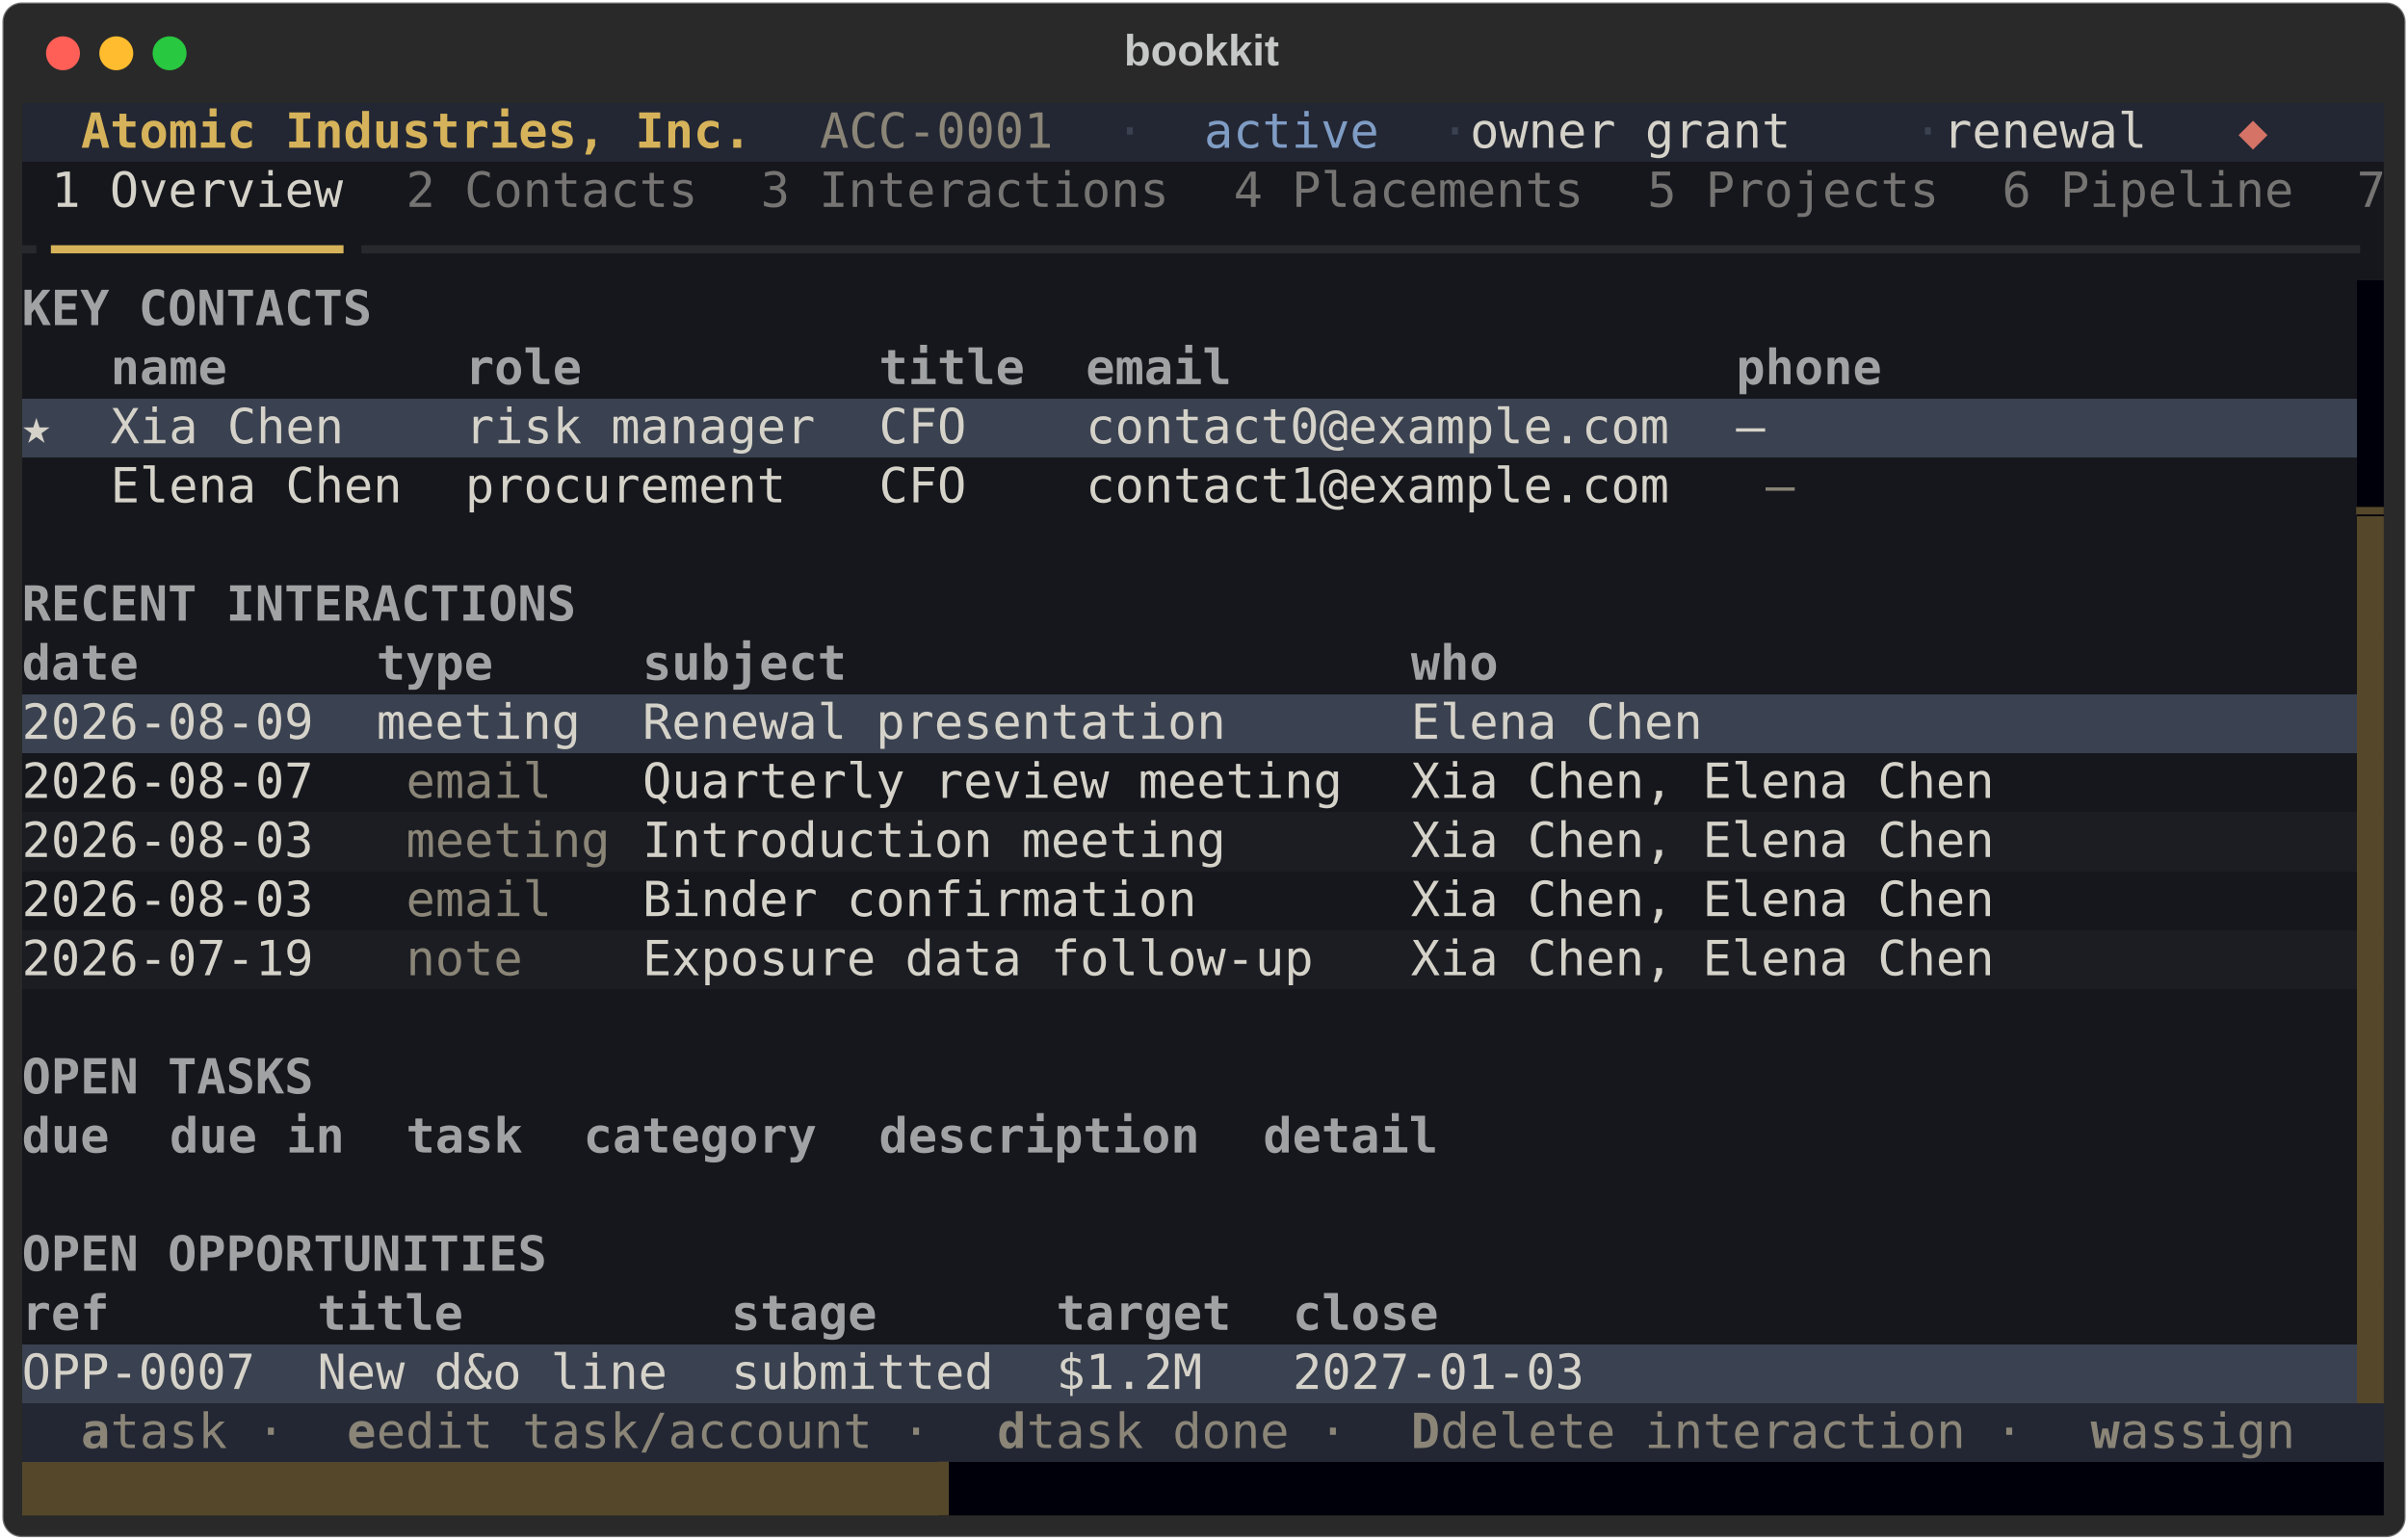
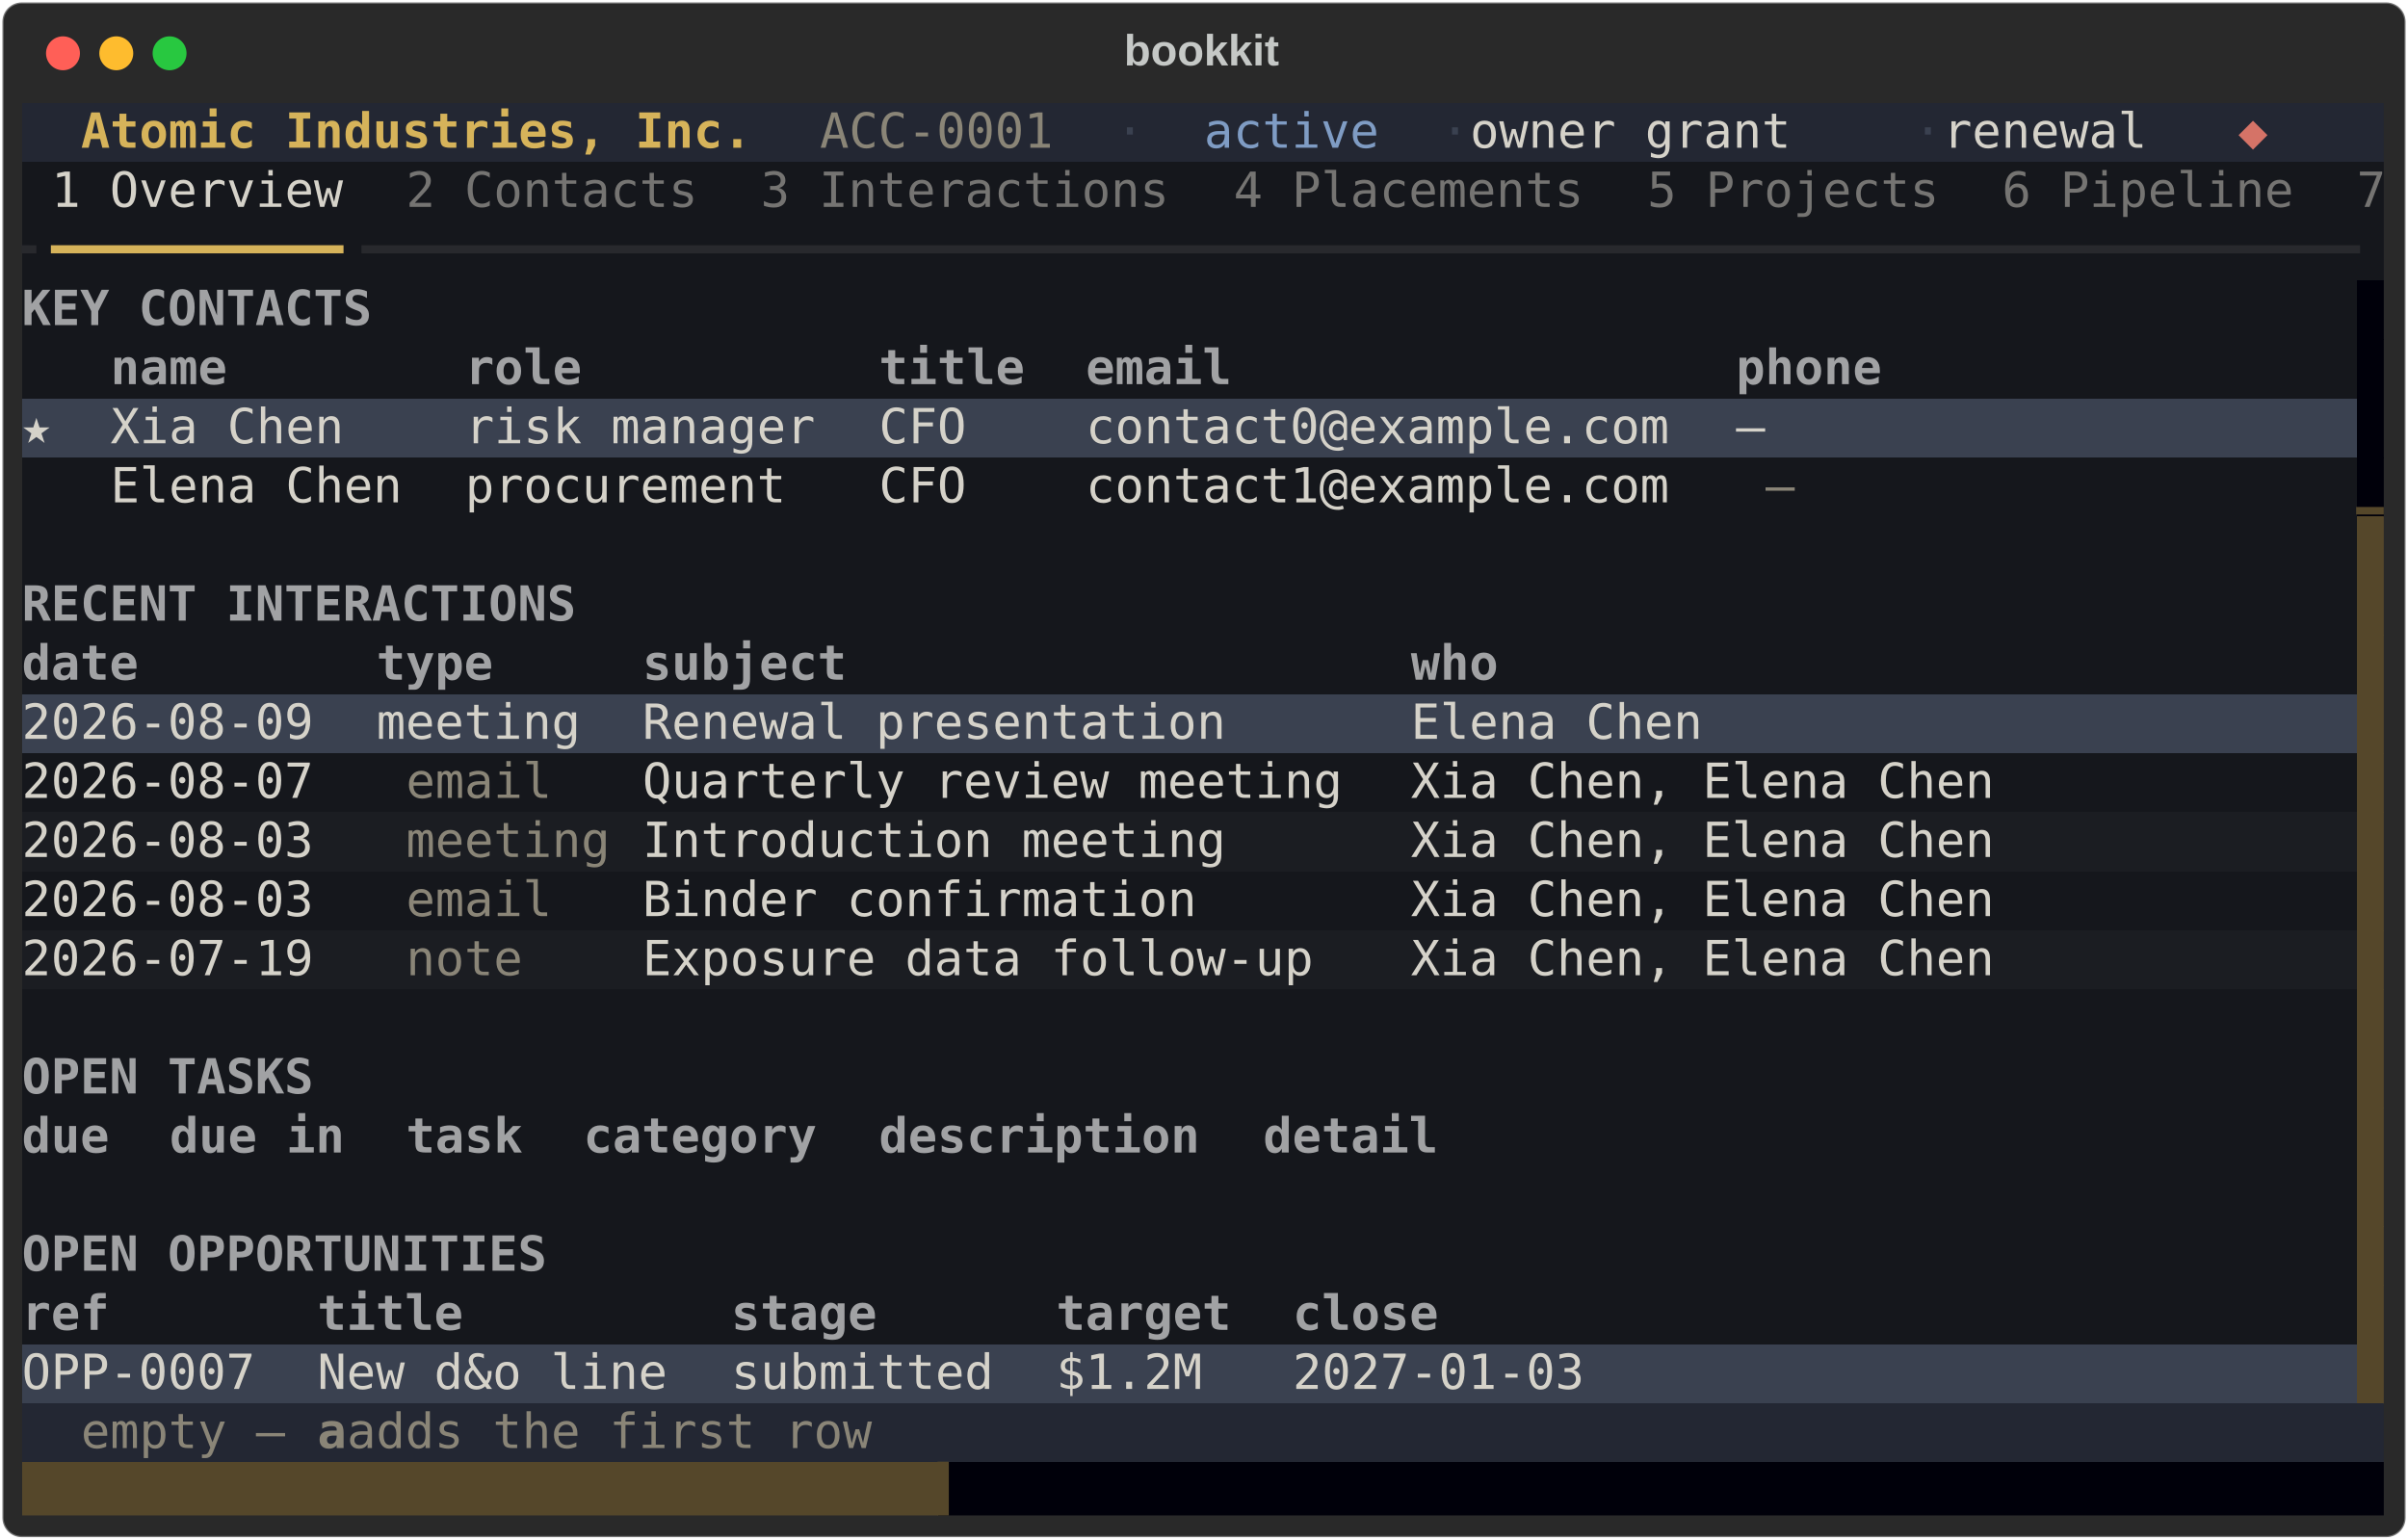
<svg xmlns="http://www.w3.org/2000/svg" class="rich-terminal" viewBox="0 0 994 635.6">
  <style>

    @font-face {
        font-family: "Fira Code";
        src: local("FiraCode-Regular"),
                url("https://cdnjs.cloudflare.com/ajax/libs/firacode/6.2.0/woff2/FiraCode-Regular.woff2") format("woff2"),
                url("https://cdnjs.cloudflare.com/ajax/libs/firacode/6.2.0/woff/FiraCode-Regular.woff") format("woff");
        font-style: normal;
        font-weight: 400;
    }
    @font-face {
        font-family: "Fira Code";
        src: local("FiraCode-Bold"),
                url("https://cdnjs.cloudflare.com/ajax/libs/firacode/6.2.0/woff2/FiraCode-Bold.woff2") format("woff2"),
                url("https://cdnjs.cloudflare.com/ajax/libs/firacode/6.2.0/woff/FiraCode-Bold.woff") format("woff");
        font-style: bold;
        font-weight: 700;
    }

    .terminal-matrix {
        font-family: Fira Code, monospace;
        font-size: 20px;
        line-height: 24.4px;
        font-variant-east-asian: full-width;
    }

    .terminal-title {
        font-size: 18px;
        font-weight: bold;
        font-family: arial;
    }

    .terminal-r1 { fill: #c5c8c6 }
.terminal-r2 { fill: #d6b35a;font-weight: bold }
.terminal-r3 { fill: #d5d2c9 }
.terminal-r4 { fill: #8a8577 }
.terminal-r5 { fill: #3a4150 }
.terminal-r6 { fill: #7f9cc4 }
.terminal-r7 { fill: #d57367;font-weight: bold }
.terminal-r8 { fill: #757472 }
.terminal-r9 { fill: #28292d }
.terminal-r10 { fill: #d6b35a }
.terminal-r11 { fill: #a1a2a4;font-weight: bold }
.terminal-r12 { fill: #55472a }
.terminal-r13 { fill: #15171c }
.terminal-r14 { fill: #8a8577;font-weight: bold }
.terminal-r15 { fill: #232733 }
    </style>
  <defs>
    <clipPath id="terminal-clip-terminal">
      <rect x="0" y="0" width="975.0" height="584.6" />
    </clipPath>
    <clipPath id="terminal-line-0">
      <rect x="0" y="1.5" width="976" height="24.65" />
    </clipPath>
    <clipPath id="terminal-line-1">
      <rect x="0" y="25.9" width="976" height="24.65" />
    </clipPath>
    <clipPath id="terminal-line-2">
      <rect x="0" y="50.3" width="976" height="24.65" />
    </clipPath>
    <clipPath id="terminal-line-3">
      <rect x="0" y="74.7" width="976" height="24.65" />
    </clipPath>
    <clipPath id="terminal-line-4">
      <rect x="0" y="99.1" width="976" height="24.65" />
    </clipPath>
    <clipPath id="terminal-line-5">
      <rect x="0" y="123.5" width="976" height="24.65" />
    </clipPath>
    <clipPath id="terminal-line-6">
      <rect x="0" y="147.9" width="976" height="24.65" />
    </clipPath>
    <clipPath id="terminal-line-7">
      <rect x="0" y="172.3" width="976" height="24.65" />
    </clipPath>
    <clipPath id="terminal-line-8">
      <rect x="0" y="196.7" width="976" height="24.65" />
    </clipPath>
    <clipPath id="terminal-line-9">
      <rect x="0" y="221.1" width="976" height="24.65" />
    </clipPath>
    <clipPath id="terminal-line-10">
      <rect x="0" y="245.5" width="976" height="24.65" />
    </clipPath>
    <clipPath id="terminal-line-11">
      <rect x="0" y="269.9" width="976" height="24.65" />
    </clipPath>
    <clipPath id="terminal-line-12">
      <rect x="0" y="294.3" width="976" height="24.65" />
    </clipPath>
    <clipPath id="terminal-line-13">
      <rect x="0" y="318.7" width="976" height="24.65" />
    </clipPath>
    <clipPath id="terminal-line-14">
      <rect x="0" y="343.1" width="976" height="24.65" />
    </clipPath>
    <clipPath id="terminal-line-15">
      <rect x="0" y="367.5" width="976" height="24.65" />
    </clipPath>
    <clipPath id="terminal-line-16">
      <rect x="0" y="391.9" width="976" height="24.65" />
    </clipPath>
    <clipPath id="terminal-line-17">
      <rect x="0" y="416.3" width="976" height="24.65" />
    </clipPath>
    <clipPath id="terminal-line-18">
      <rect x="0" y="440.7" width="976" height="24.65" />
    </clipPath>
    <clipPath id="terminal-line-19">
      <rect x="0" y="465.1" width="976" height="24.65" />
    </clipPath>
    <clipPath id="terminal-line-20">
      <rect x="0" y="489.5" width="976" height="24.65" />
    </clipPath>
    <clipPath id="terminal-line-21">
      <rect x="0" y="513.9" width="976" height="24.65" />
    </clipPath>
    <clipPath id="terminal-line-22">
      <rect x="0" y="538.3" width="976" height="24.65" />
    </clipPath>
  </defs>
  <rect fill="#292929" stroke="rgba(255,255,255,0.35)" stroke-width="1" x="1" y="1" width="992" height="633.6" rx="8" />
  <text class="terminal-title" fill="#c5c8c6" text-anchor="middle" x="496" y="27">bookkit</text>
  <g transform="translate(26,22)">
    <circle cx="0" cy="0" r="7" fill="#ff5f57" />
    <circle cx="22" cy="0" r="7" fill="#febc2e" />
    <circle cx="44" cy="0" r="7" fill="#28c840" />
  </g>
  <g transform="translate(9, 41)" clip-path="url(#terminal-clip-terminal)">
    <rect fill="#232733" x="0" y="1.5" width="24.4" height="24.65" shape-rendering="crispEdges" />
    <rect fill="#232733" x="24.4" y="1.5" width="280.6" height="24.65" shape-rendering="crispEdges" />
    <rect fill="#232733" x="305" y="1.5" width="24.4" height="24.65" shape-rendering="crispEdges" />
    <rect fill="#232733" x="329.4" y="1.5" width="97.6" height="24.65" shape-rendering="crispEdges" />
    <rect fill="#232733" x="427" y="1.5" width="24.4" height="24.65" shape-rendering="crispEdges" />
    <rect fill="#232733" x="451.4" y="1.5" width="12.2" height="24.65" shape-rendering="crispEdges" />
    <rect fill="#232733" x="463.6" y="1.5" width="24.4" height="24.65" shape-rendering="crispEdges" />
    <rect fill="#232733" x="488" y="1.5" width="73.2" height="24.65" shape-rendering="crispEdges" />
    <rect fill="#232733" x="561.2" y="1.5" width="24.4" height="24.65" shape-rendering="crispEdges" />
    <rect fill="#232733" x="585.6" y="1.5" width="12.2" height="24.65" shape-rendering="crispEdges" />
    <rect fill="#232733" x="597.8" y="1.5" width="183" height="24.65" shape-rendering="crispEdges" />
    <rect fill="#232733" x="780.8" y="1.5" width="12.2" height="24.65" shape-rendering="crispEdges" />
    <rect fill="#232733" x="793" y="1.5" width="122" height="24.65" shape-rendering="crispEdges" />
    <rect fill="#232733" x="915" y="1.5" width="12.2" height="24.65" shape-rendering="crispEdges" />
    <rect fill="#232733" x="927.2" y="1.5" width="48.8" height="24.65" shape-rendering="crispEdges" />
    <rect fill="#15171c" x="0" y="25.9" width="12.2" height="24.65" shape-rendering="crispEdges" />
    <rect fill="#15171c" x="12.2" y="25.9" width="122" height="24.65" shape-rendering="crispEdges" />
    <rect fill="#15171c" x="134.2" y="25.9" width="24.4" height="24.65" shape-rendering="crispEdges" />
    <rect fill="#15171c" x="158.6" y="25.9" width="122" height="24.65" shape-rendering="crispEdges" />
    <rect fill="#15171c" x="280.6" y="25.9" width="24.4" height="24.65" shape-rendering="crispEdges" />
    <rect fill="#15171c" x="305" y="25.9" width="170.8" height="24.65" shape-rendering="crispEdges" />
    <rect fill="#15171c" x="475.8" y="25.9" width="24.4" height="24.65" shape-rendering="crispEdges" />
    <rect fill="#15171c" x="500.2" y="25.9" width="146.4" height="24.65" shape-rendering="crispEdges" />
    <rect fill="#15171c" x="646.6" y="25.9" width="24.4" height="24.65" shape-rendering="crispEdges" />
    <rect fill="#15171c" x="671" y="25.9" width="122" height="24.65" shape-rendering="crispEdges" />
    <rect fill="#15171c" x="793" y="25.9" width="24.4" height="24.65" shape-rendering="crispEdges" />
    <rect fill="#15171c" x="817.4" y="25.9" width="122" height="24.65" shape-rendering="crispEdges" />
    <rect fill="#15171c" x="939.4" y="25.9" width="24.4" height="24.65" shape-rendering="crispEdges" />
    <rect fill="#15171c" x="963.8" y="25.9" width="12.2" height="24.65" shape-rendering="crispEdges" />
    <rect fill="#15171c" x="0" y="50.3" width="12.2" height="24.65" shape-rendering="crispEdges" />
    <rect fill="#15171c" x="12.2" y="50.3" width="122" height="24.65" shape-rendering="crispEdges" />
    <rect fill="#15171c" x="134.2" y="50.3" width="841.8" height="24.65" shape-rendering="crispEdges" />
    <rect fill="#15171c" x="0" y="74.7" width="146.4" height="24.65" shape-rendering="crispEdges" />
    <rect fill="#15171c" x="146.4" y="74.7" width="817.4" height="24.65" shape-rendering="crispEdges" />
    <rect fill="#00000a" x="963.8" y="74.7" width="12.2" height="24.65" shape-rendering="crispEdges" />
    <rect fill="#15171c" x="0" y="99.1" width="36.6" height="24.65" shape-rendering="crispEdges" />
    <rect fill="#15171c" x="36.6" y="99.1" width="146.4" height="24.65" shape-rendering="crispEdges" />
    <rect fill="#15171c" x="183" y="99.1" width="170.8" height="24.65" shape-rendering="crispEdges" />
    <rect fill="#15171c" x="353.8" y="99.1" width="85.4" height="24.65" shape-rendering="crispEdges" />
    <rect fill="#15171c" x="439.2" y="99.1" width="268.4" height="24.65" shape-rendering="crispEdges" />
    <rect fill="#15171c" x="707.6" y="99.1" width="85.4" height="24.65" shape-rendering="crispEdges" />
    <rect fill="#15171c" x="793" y="99.1" width="170.8" height="24.65" shape-rendering="crispEdges" />
    <rect fill="#00000a" x="963.8" y="99.1" width="12.2" height="24.65" shape-rendering="crispEdges" />
    <rect fill="#3a4150" x="0" y="123.5" width="36.6" height="24.65" shape-rendering="crispEdges" />
    <rect fill="#3a4150" x="36.6" y="123.5" width="146.4" height="24.65" shape-rendering="crispEdges" />
    <rect fill="#3a4150" x="183" y="123.5" width="170.8" height="24.65" shape-rendering="crispEdges" />
    <rect fill="#3a4150" x="353.8" y="123.5" width="85.4" height="24.65" shape-rendering="crispEdges" />
    <rect fill="#3a4150" x="439.2" y="123.5" width="268.4" height="24.65" shape-rendering="crispEdges" />
    <rect fill="#3a4150" x="707.6" y="123.5" width="85.4" height="24.65" shape-rendering="crispEdges" />
    <rect fill="#3a4150" x="793" y="123.5" width="170.8" height="24.65" shape-rendering="crispEdges" />
    <rect fill="#00000a" x="963.8" y="123.5" width="12.2" height="24.65" shape-rendering="crispEdges" />
    <rect fill="#15171c" x="0" y="147.9" width="36.6" height="24.65" shape-rendering="crispEdges" />
    <rect fill="#15171c" x="36.6" y="147.9" width="146.4" height="24.65" shape-rendering="crispEdges" />
    <rect fill="#15171c" x="183" y="147.9" width="170.8" height="24.65" shape-rendering="crispEdges" />
    <rect fill="#15171c" x="353.8" y="147.9" width="85.4" height="24.65" shape-rendering="crispEdges" />
    <rect fill="#15171c" x="439.2" y="147.9" width="268.4" height="24.65" shape-rendering="crispEdges" />
    <rect fill="#15171c" x="707.6" y="147.9" width="12.2" height="24.65" shape-rendering="crispEdges" />
    <rect fill="#15171c" x="719.8" y="147.9" width="12.2" height="24.65" shape-rendering="crispEdges" />
    <rect fill="#15171c" x="732" y="147.9" width="61" height="24.65" shape-rendering="crispEdges" />
    <rect fill="#15171c" x="793" y="147.9" width="170.8" height="24.65" shape-rendering="crispEdges" />
    <rect fill="#00000a" x="963.8" y="147.9" width="12.2" height="24.65" shape-rendering="crispEdges" />
    <rect fill="#15171c" x="0" y="172.3" width="963.8" height="24.65" shape-rendering="crispEdges" />
    <rect fill="#55472a" x="963.8" y="172.3" width="12.2" height="24.65" shape-rendering="crispEdges" />
    <rect fill="#15171c" x="0" y="196.7" width="231.8" height="24.65" shape-rendering="crispEdges" />
    <rect fill="#15171c" x="231.8" y="196.7" width="732" height="24.65" shape-rendering="crispEdges" />
    <rect fill="#55472a" x="963.8" y="196.7" width="12.2" height="24.65" shape-rendering="crispEdges" />
    <rect fill="#15171c" x="0" y="221.1" width="146.4" height="24.65" shape-rendering="crispEdges" />
    <rect fill="#15171c" x="146.4" y="221.1" width="109.8" height="24.65" shape-rendering="crispEdges" />
    <rect fill="#15171c" x="256.2" y="221.1" width="317.2" height="24.65" shape-rendering="crispEdges" />
    <rect fill="#15171c" x="573.4" y="221.1" width="268.4" height="24.65" shape-rendering="crispEdges" />
    <rect fill="#15171c" x="841.8" y="221.1" width="122" height="24.65" shape-rendering="crispEdges" />
    <rect fill="#55472a" x="963.8" y="221.1" width="12.2" height="24.65" shape-rendering="crispEdges" />
    <rect fill="#3a4150" x="0" y="245.5" width="146.4" height="24.65" shape-rendering="crispEdges" />
    <rect fill="#3a4150" x="146.4" y="245.5" width="109.8" height="24.65" shape-rendering="crispEdges" />
    <rect fill="#3a4150" x="256.2" y="245.5" width="317.2" height="24.65" shape-rendering="crispEdges" />
    <rect fill="#3a4150" x="573.4" y="245.5" width="268.4" height="24.65" shape-rendering="crispEdges" />
    <rect fill="#3a4150" x="841.8" y="245.5" width="122" height="24.65" shape-rendering="crispEdges" />
    <rect fill="#55472a" x="963.8" y="245.5" width="12.2" height="24.65" shape-rendering="crispEdges" />
    <rect fill="#15171c" x="0" y="269.9" width="146.4" height="24.65" shape-rendering="crispEdges" />
    <rect fill="#15171c" x="146.4" y="269.9" width="12.2" height="24.65" shape-rendering="crispEdges" />
    <rect fill="#15171c" x="158.6" y="269.9" width="61" height="24.65" shape-rendering="crispEdges" />
    <rect fill="#15171c" x="219.6" y="269.9" width="36.6" height="24.65" shape-rendering="crispEdges" />
    <rect fill="#15171c" x="256.2" y="269.9" width="317.2" height="24.65" shape-rendering="crispEdges" />
    <rect fill="#15171c" x="573.4" y="269.9" width="268.4" height="24.65" shape-rendering="crispEdges" />
    <rect fill="#15171c" x="841.8" y="269.9" width="122" height="24.65" shape-rendering="crispEdges" />
    <rect fill="#55472a" x="963.8" y="269.9" width="12.2" height="24.65" shape-rendering="crispEdges" />
    <rect fill="#1b1d22" x="0" y="294.3" width="146.4" height="24.65" shape-rendering="crispEdges" />
    <rect fill="#1b1d22" x="146.4" y="294.3" width="12.2" height="24.65" shape-rendering="crispEdges" />
    <rect fill="#1b1d22" x="158.6" y="294.3" width="85.4" height="24.65" shape-rendering="crispEdges" />
    <rect fill="#1b1d22" x="244" y="294.3" width="12.2" height="24.65" shape-rendering="crispEdges" />
    <rect fill="#1b1d22" x="256.2" y="294.3" width="317.2" height="24.65" shape-rendering="crispEdges" />
    <rect fill="#1b1d22" x="573.4" y="294.3" width="268.4" height="24.65" shape-rendering="crispEdges" />
    <rect fill="#1b1d22" x="841.8" y="294.3" width="122" height="24.65" shape-rendering="crispEdges" />
    <rect fill="#55472a" x="963.8" y="294.3" width="12.2" height="24.65" shape-rendering="crispEdges" />
    <rect fill="#15171c" x="0" y="318.7" width="146.4" height="24.65" shape-rendering="crispEdges" />
    <rect fill="#15171c" x="146.4" y="318.7" width="12.2" height="24.65" shape-rendering="crispEdges" />
    <rect fill="#15171c" x="158.6" y="318.7" width="61" height="24.65" shape-rendering="crispEdges" />
    <rect fill="#15171c" x="219.6" y="318.7" width="36.6" height="24.65" shape-rendering="crispEdges" />
    <rect fill="#15171c" x="256.2" y="318.7" width="317.2" height="24.65" shape-rendering="crispEdges" />
    <rect fill="#15171c" x="573.4" y="318.7" width="268.4" height="24.65" shape-rendering="crispEdges" />
    <rect fill="#15171c" x="841.8" y="318.7" width="122" height="24.65" shape-rendering="crispEdges" />
    <rect fill="#55472a" x="963.8" y="318.7" width="12.2" height="24.65" shape-rendering="crispEdges" />
    <rect fill="#1b1d22" x="0" y="343.1" width="146.4" height="24.65" shape-rendering="crispEdges" />
    <rect fill="#1b1d22" x="146.4" y="343.1" width="12.2" height="24.65" shape-rendering="crispEdges" />
    <rect fill="#1b1d22" x="158.6" y="343.1" width="48.8" height="24.65" shape-rendering="crispEdges" />
    <rect fill="#1b1d22" x="207.4" y="343.1" width="48.8" height="24.65" shape-rendering="crispEdges" />
    <rect fill="#1b1d22" x="256.2" y="343.1" width="317.2" height="24.65" shape-rendering="crispEdges" />
    <rect fill="#1b1d22" x="573.4" y="343.1" width="268.4" height="24.65" shape-rendering="crispEdges" />
    <rect fill="#1b1d22" x="841.8" y="343.1" width="122" height="24.65" shape-rendering="crispEdges" />
    <rect fill="#55472a" x="963.8" y="343.1" width="12.2" height="24.65" shape-rendering="crispEdges" />
    <rect fill="#15171c" x="0" y="367.5" width="963.8" height="24.65" shape-rendering="crispEdges" />
    <rect fill="#55472a" x="963.8" y="367.5" width="12.2" height="24.65" shape-rendering="crispEdges" />
    <rect fill="#15171c" x="0" y="391.9" width="122" height="24.65" shape-rendering="crispEdges" />
    <rect fill="#15171c" x="122" y="391.9" width="841.8" height="24.65" shape-rendering="crispEdges" />
    <rect fill="#55472a" x="963.8" y="391.9" width="12.2" height="24.65" shape-rendering="crispEdges" />
    <rect fill="#15171c" x="0" y="416.3" width="61" height="24.65" shape-rendering="crispEdges" />
    <rect fill="#15171c" x="61" y="416.3" width="97.6" height="24.65" shape-rendering="crispEdges" />
    <rect fill="#15171c" x="158.6" y="416.3" width="73.2" height="24.65" shape-rendering="crispEdges" />
    <rect fill="#15171c" x="231.8" y="416.3" width="122" height="24.65" shape-rendering="crispEdges" />
    <rect fill="#15171c" x="353.8" y="416.3" width="158.6" height="24.65" shape-rendering="crispEdges" />
    <rect fill="#15171c" x="512.4" y="416.3" width="97.6" height="24.65" shape-rendering="crispEdges" />
    <rect fill="#15171c" x="610" y="416.3" width="353.8" height="24.65" shape-rendering="crispEdges" />
    <rect fill="#55472a" x="963.8" y="416.3" width="12.2" height="24.65" shape-rendering="crispEdges" />
    <rect fill="#15171c" x="0" y="440.7" width="963.8" height="24.65" shape-rendering="crispEdges" />
    <rect fill="#55472a" x="963.8" y="440.7" width="12.2" height="24.65" shape-rendering="crispEdges" />
    <rect fill="#15171c" x="0" y="465.1" width="219.6" height="24.65" shape-rendering="crispEdges" />
    <rect fill="#15171c" x="219.6" y="465.1" width="744.2" height="24.65" shape-rendering="crispEdges" />
    <rect fill="#55472a" x="963.8" y="465.1" width="12.2" height="24.65" shape-rendering="crispEdges" />
    <rect fill="#15171c" x="0" y="489.5" width="122" height="24.65" shape-rendering="crispEdges" />
    <rect fill="#15171c" x="122" y="489.5" width="170.8" height="24.65" shape-rendering="crispEdges" />
    <rect fill="#15171c" x="292.8" y="489.5" width="134.2" height="24.65" shape-rendering="crispEdges" />
    <rect fill="#15171c" x="427" y="489.5" width="97.6" height="24.65" shape-rendering="crispEdges" />
    <rect fill="#15171c" x="524.6" y="489.5" width="146.4" height="24.65" shape-rendering="crispEdges" />
    <rect fill="#15171c" x="671" y="489.5" width="292.8" height="24.65" shape-rendering="crispEdges" />
    <rect fill="#55472a" x="963.8" y="489.5" width="12.2" height="24.65" shape-rendering="crispEdges" />
    <rect fill="#3a4150" x="0" y="513.9" width="122" height="24.65" shape-rendering="crispEdges" />
    <rect fill="#3a4150" x="122" y="513.9" width="170.8" height="24.65" shape-rendering="crispEdges" />
    <rect fill="#3a4150" x="292.8" y="513.9" width="134.2" height="24.65" shape-rendering="crispEdges" />
    <rect fill="#3a4150" x="427" y="513.9" width="97.6" height="24.65" shape-rendering="crispEdges" />
    <rect fill="#3a4150" x="524.6" y="513.9" width="146.4" height="24.65" shape-rendering="crispEdges" />
    <rect fill="#3a4150" x="671" y="513.9" width="292.8" height="24.65" shape-rendering="crispEdges" />
    <rect fill="#55472a" x="963.8" y="513.9" width="12.2" height="24.65" shape-rendering="crispEdges" />
    <rect fill="#232733" x="0" y="538.3" width="24.4" height="24.65" shape-rendering="crispEdges" />
-     <rect fill="#232733" x="24.4" y="538.3" width="12.2" height="24.65" shape-rendering="crispEdges" />
-     <rect fill="#232733" x="36.6" y="538.3" width="97.6" height="24.65" shape-rendering="crispEdges" />
-     <rect fill="#232733" x="134.2" y="538.3" width="12.2" height="24.65" shape-rendering="crispEdges" />
-     <rect fill="#232733" x="146.4" y="538.3" width="256.2" height="24.65" shape-rendering="crispEdges" />
-     <rect fill="#232733" x="402.6" y="538.3" width="12.2" height="24.65" shape-rendering="crispEdges" />
-     <rect fill="#232733" x="414.8" y="538.3" width="158.6" height="24.65" shape-rendering="crispEdges" />
-     <rect fill="#232733" x="573.4" y="538.3" width="12.2" height="24.65" shape-rendering="crispEdges" />
-     <rect fill="#232733" x="585.6" y="538.3" width="268.4" height="24.65" shape-rendering="crispEdges" />
-     <rect fill="#232733" x="854" y="538.3" width="12.2" height="24.65" shape-rendering="crispEdges" />
-     <rect fill="#232733" x="866.2" y="538.3" width="85.4" height="24.65" shape-rendering="crispEdges" />
-     <rect fill="#232733" x="951.6" y="538.3" width="24.4" height="24.65" shape-rendering="crispEdges" />
+     <rect fill="#232733" x="24.4" y="538.3" width="97.6" height="24.65" shape-rendering="crispEdges" />
+     <rect fill="#232733" x="122" y="538.3" width="12.2" height="24.65" shape-rendering="crispEdges" />
+     <rect fill="#232733" x="134.2" y="538.3" width="231.8" height="24.65" shape-rendering="crispEdges" />
+     <rect fill="#232733" x="366" y="538.3" width="610" height="24.65" shape-rendering="crispEdges" />
    <rect fill="#55472a" x="0" y="562.7" width="378.2" height="24.65" shape-rendering="crispEdges" />
    <rect fill="#00000a" x="378.2" y="562.7" width="12.2" height="24.65" shape-rendering="crispEdges" />
    <rect fill="#00000a" x="390.4" y="562.7" width="573.4" height="24.65" shape-rendering="crispEdges" />
    <rect fill="#00000a" x="963.8" y="562.7" width="12.2" height="24.65" shape-rendering="crispEdges" />
    <g class="terminal-matrix">
      <text class="terminal-r2" x="24.4" y="20" textLength="280.6" clip-path="url(#terminal-line-0)">Atomic Industries, Inc.</text>
      <text class="terminal-r4" x="329.4" y="20" textLength="97.6" clip-path="url(#terminal-line-0)">ACC-0001</text>
      <text class="terminal-r5" x="451.4" y="20" textLength="12.2" clip-path="url(#terminal-line-0)">·</text>
      <text class="terminal-r6" x="488" y="20" textLength="73.2" clip-path="url(#terminal-line-0)">active</text>
      <text class="terminal-r5" x="585.6" y="20" textLength="12.2" clip-path="url(#terminal-line-0)">·</text>
      <text class="terminal-r3" x="597.8" y="20" textLength="183" clip-path="url(#terminal-line-0)">  owner grant  </text>
      <text class="terminal-r5" x="780.8" y="20" textLength="12.2" clip-path="url(#terminal-line-0)">·</text>
      <text class="terminal-r3" x="793" y="20" textLength="122" clip-path="url(#terminal-line-0)">  renewal </text>
      <text class="terminal-r7" x="915" y="20" textLength="12.2" clip-path="url(#terminal-line-0)">◆</text>
      <text class="terminal-r1" x="976" y="20" textLength="12.2" clip-path="url(#terminal-line-0)">
</text>
      <text class="terminal-r3" x="12.2" y="44.4" textLength="122" clip-path="url(#terminal-line-1)">1 Overview</text>
      <text class="terminal-r8" x="158.6" y="44.4" textLength="122" clip-path="url(#terminal-line-1)">2 Contacts</text>
      <text class="terminal-r8" x="305" y="44.4" textLength="170.8" clip-path="url(#terminal-line-1)">3 Interactions</text>
      <text class="terminal-r8" x="500.2" y="44.4" textLength="146.4" clip-path="url(#terminal-line-1)">4 Placements</text>
      <text class="terminal-r8" x="671" y="44.4" textLength="122" clip-path="url(#terminal-line-1)">5 Projects</text>
      <text class="terminal-r8" x="817.4" y="44.4" textLength="122" clip-path="url(#terminal-line-1)">6 Pipeline</text>
      <text class="terminal-r8" x="963.8" y="44.4" textLength="12.2" clip-path="url(#terminal-line-1)">7</text>
      <text class="terminal-r1" x="976" y="44.4" textLength="12.2" clip-path="url(#terminal-line-1)">
</text>
      <text class="terminal-r9" x="0" y="68.8" textLength="12.2" clip-path="url(#terminal-line-2)">╸</text>
      <text class="terminal-r10" x="12.2" y="68.8" textLength="122" clip-path="url(#terminal-line-2)">━━━━━━━━━━</text>
      <text class="terminal-r9" x="134.2" y="68.8" textLength="841.8" clip-path="url(#terminal-line-2)">╺━━━━━━━━━━━━━━━━━━━━━━━━━━━━━━━━━━━━━━━━━━━━━━━━━━━━━━━━━━━━━━━━━━━━</text>
      <text class="terminal-r1" x="976" y="68.8" textLength="12.2" clip-path="url(#terminal-line-2)">
</text>
      <text class="terminal-r11" x="0" y="93.2" textLength="146.4" clip-path="url(#terminal-line-3)">KEY CONTACTS</text>
      <text class="terminal-r1" x="976" y="93.2" textLength="12.2" clip-path="url(#terminal-line-3)">
</text>
      <text class="terminal-r11" x="36.6" y="117.6" textLength="146.4" clip-path="url(#terminal-line-4)"> name       </text>
      <text class="terminal-r11" x="183" y="117.6" textLength="170.8" clip-path="url(#terminal-line-4)"> role         </text>
      <text class="terminal-r11" x="353.8" y="117.6" textLength="85.4" clip-path="url(#terminal-line-4)"> title </text>
      <text class="terminal-r11" x="439.2" y="117.6" textLength="268.4" clip-path="url(#terminal-line-4)"> email                </text>
      <text class="terminal-r11" x="707.6" y="117.6" textLength="85.4" clip-path="url(#terminal-line-4)"> phone </text>
      <text class="terminal-r1" x="976" y="117.6" textLength="12.2" clip-path="url(#terminal-line-4)">
</text>
      <text class="terminal-r3" x="0" y="142" textLength="36.6" clip-path="url(#terminal-line-5)"> ★ </text>
      <text class="terminal-r3" x="36.6" y="142" textLength="146.4" clip-path="url(#terminal-line-5)"> Xia Chen   </text>
      <text class="terminal-r3" x="183" y="142" textLength="170.8" clip-path="url(#terminal-line-5)"> risk manager </text>
      <text class="terminal-r3" x="353.8" y="142" textLength="85.4" clip-path="url(#terminal-line-5)"> CFO   </text>
      <text class="terminal-r3" x="439.2" y="142" textLength="268.4" clip-path="url(#terminal-line-5)"> contact0@example.com </text>
      <text class="terminal-r3" x="707.6" y="142" textLength="85.4" clip-path="url(#terminal-line-5)"> —     </text>
      <text class="terminal-r1" x="976" y="142" textLength="12.2" clip-path="url(#terminal-line-5)">
</text>
      <text class="terminal-r3" x="36.6" y="166.4" textLength="146.4" clip-path="url(#terminal-line-6)"> Elena Chen </text>
      <text class="terminal-r3" x="183" y="166.4" textLength="170.8" clip-path="url(#terminal-line-6)"> procurement  </text>
      <text class="terminal-r3" x="353.8" y="166.4" textLength="85.4" clip-path="url(#terminal-line-6)"> CFO   </text>
      <text class="terminal-r3" x="439.2" y="166.4" textLength="268.4" clip-path="url(#terminal-line-6)"> contact1@example.com </text>
      <text class="terminal-r4" x="719.8" y="166.4" textLength="12.2" clip-path="url(#terminal-line-6)">—</text>
      <text class="terminal-r12" x="963.8" y="166.4" textLength="12.2" clip-path="url(#terminal-line-6)">▁</text>
      <text class="terminal-r1" x="976" y="166.4" textLength="12.2" clip-path="url(#terminal-line-6)">
</text>
      <text class="terminal-r1" x="976" y="190.8" textLength="12.2" clip-path="url(#terminal-line-7)">
</text>
      <text class="terminal-r11" x="0" y="215.2" textLength="231.8" clip-path="url(#terminal-line-8)">RECENT INTERACTIONS</text>
      <text class="terminal-r1" x="976" y="215.2" textLength="12.2" clip-path="url(#terminal-line-8)">
</text>
      <text class="terminal-r11" x="0" y="239.6" textLength="146.4" clip-path="url(#terminal-line-9)"> date       </text>
      <text class="terminal-r11" x="146.4" y="239.6" textLength="109.8" clip-path="url(#terminal-line-9)"> type    </text>
      <text class="terminal-r11" x="256.2" y="239.6" textLength="317.2" clip-path="url(#terminal-line-9)"> subject                  </text>
      <text class="terminal-r11" x="573.4" y="239.6" textLength="268.4" clip-path="url(#terminal-line-9)"> who                  </text>
      <text class="terminal-r1" x="976" y="239.6" textLength="12.2" clip-path="url(#terminal-line-9)">
</text>
      <text class="terminal-r3" x="0" y="264" textLength="146.4" clip-path="url(#terminal-line-10)"> 2026-08-09 </text>
      <text class="terminal-r3" x="146.4" y="264" textLength="109.8" clip-path="url(#terminal-line-10)"> meeting </text>
      <text class="terminal-r3" x="256.2" y="264" textLength="317.2" clip-path="url(#terminal-line-10)"> Renewal presentation     </text>
      <text class="terminal-r3" x="573.4" y="264" textLength="268.4" clip-path="url(#terminal-line-10)"> Elena Chen           </text>
      <text class="terminal-r1" x="976" y="264" textLength="12.2" clip-path="url(#terminal-line-10)">
</text>
      <text class="terminal-r3" x="0" y="288.4" textLength="146.4" clip-path="url(#terminal-line-11)"> 2026-08-07 </text>
      <text class="terminal-r4" x="158.6" y="288.4" textLength="61" clip-path="url(#terminal-line-11)">email</text>
      <text class="terminal-r3" x="256.2" y="288.4" textLength="317.2" clip-path="url(#terminal-line-11)"> Quarterly review meeting </text>
      <text class="terminal-r3" x="573.4" y="288.4" textLength="268.4" clip-path="url(#terminal-line-11)"> Xia Chen, Elena Chen </text>
      <text class="terminal-r1" x="976" y="288.4" textLength="12.2" clip-path="url(#terminal-line-11)">
</text>
      <text class="terminal-r3" x="0" y="312.8" textLength="146.4" clip-path="url(#terminal-line-12)"> 2026-08-03 </text>
      <text class="terminal-r4" x="158.6" y="312.8" textLength="85.4" clip-path="url(#terminal-line-12)">meeting</text>
      <text class="terminal-r3" x="256.2" y="312.8" textLength="317.2" clip-path="url(#terminal-line-12)"> Introduction meeting     </text>
      <text class="terminal-r3" x="573.4" y="312.8" textLength="268.4" clip-path="url(#terminal-line-12)"> Xia Chen, Elena Chen </text>
      <text class="terminal-r1" x="976" y="312.8" textLength="12.2" clip-path="url(#terminal-line-12)">
</text>
      <text class="terminal-r3" x="0" y="337.2" textLength="146.4" clip-path="url(#terminal-line-13)"> 2026-08-03 </text>
      <text class="terminal-r4" x="158.6" y="337.2" textLength="61" clip-path="url(#terminal-line-13)">email</text>
      <text class="terminal-r3" x="256.2" y="337.2" textLength="317.2" clip-path="url(#terminal-line-13)"> Binder confirmation      </text>
      <text class="terminal-r3" x="573.4" y="337.2" textLength="268.4" clip-path="url(#terminal-line-13)"> Xia Chen, Elena Chen </text>
      <text class="terminal-r1" x="976" y="337.2" textLength="12.2" clip-path="url(#terminal-line-13)">
</text>
      <text class="terminal-r3" x="0" y="361.6" textLength="146.4" clip-path="url(#terminal-line-14)"> 2026-07-19 </text>
      <text class="terminal-r4" x="158.6" y="361.6" textLength="48.8" clip-path="url(#terminal-line-14)">note</text>
      <text class="terminal-r3" x="256.2" y="361.6" textLength="317.2" clip-path="url(#terminal-line-14)"> Exposure data follow-up  </text>
      <text class="terminal-r3" x="573.4" y="361.6" textLength="268.4" clip-path="url(#terminal-line-14)"> Xia Chen, Elena Chen </text>
      <text class="terminal-r1" x="976" y="361.6" textLength="12.2" clip-path="url(#terminal-line-14)">
</text>
      <text class="terminal-r1" x="976" y="386" textLength="12.2" clip-path="url(#terminal-line-15)">
</text>
      <text class="terminal-r11" x="0" y="410.4" textLength="122" clip-path="url(#terminal-line-16)">OPEN TASKS</text>
      <text class="terminal-r1" x="976" y="410.4" textLength="12.2" clip-path="url(#terminal-line-16)">
</text>
      <text class="terminal-r11" x="0" y="434.8" textLength="61" clip-path="url(#terminal-line-17)"> due </text>
      <text class="terminal-r11" x="61" y="434.8" textLength="97.6" clip-path="url(#terminal-line-17)"> due in </text>
      <text class="terminal-r11" x="158.6" y="434.8" textLength="73.2" clip-path="url(#terminal-line-17)"> task </text>
      <text class="terminal-r11" x="231.8" y="434.8" textLength="122" clip-path="url(#terminal-line-17)"> category </text>
      <text class="terminal-r11" x="353.8" y="434.8" textLength="158.6" clip-path="url(#terminal-line-17)"> description </text>
      <text class="terminal-r11" x="512.4" y="434.8" textLength="97.6" clip-path="url(#terminal-line-17)"> detail </text>
      <text class="terminal-r1" x="976" y="434.8" textLength="12.2" clip-path="url(#terminal-line-17)">
</text>
      <text class="terminal-r1" x="976" y="459.2" textLength="12.2" clip-path="url(#terminal-line-18)">
</text>
      <text class="terminal-r11" x="0" y="483.6" textLength="219.6" clip-path="url(#terminal-line-19)">OPEN OPPORTUNITIES</text>
      <text class="terminal-r1" x="976" y="483.6" textLength="12.2" clip-path="url(#terminal-line-19)">
</text>
      <text class="terminal-r11" x="0" y="508" textLength="122" clip-path="url(#terminal-line-20)"> ref      </text>
      <text class="terminal-r11" x="122" y="508" textLength="170.8" clip-path="url(#terminal-line-20)"> title        </text>
      <text class="terminal-r11" x="292.8" y="508" textLength="134.2" clip-path="url(#terminal-line-20)"> stage     </text>
      <text class="terminal-r11" x="427" y="508" textLength="97.6" clip-path="url(#terminal-line-20)"> target </text>
      <text class="terminal-r11" x="524.6" y="508" textLength="146.4" clip-path="url(#terminal-line-20)"> close      </text>
      <text class="terminal-r1" x="976" y="508" textLength="12.2" clip-path="url(#terminal-line-20)">
</text>
      <text class="terminal-r3" x="0" y="532.4" textLength="122" clip-path="url(#terminal-line-21)"> OPP-0007 </text>
      <text class="terminal-r3" x="122" y="532.4" textLength="170.8" clip-path="url(#terminal-line-21)"> New d&amp;o line </text>
      <text class="terminal-r3" x="292.8" y="532.4" textLength="134.2" clip-path="url(#terminal-line-21)"> submitted </text>
      <text class="terminal-r3" x="427" y="532.4" textLength="97.6" clip-path="url(#terminal-line-21)">  $1.2M </text>
      <text class="terminal-r3" x="524.6" y="532.4" textLength="146.4" clip-path="url(#terminal-line-21)"> 2027-01-03 </text>
      <text class="terminal-r1" x="976" y="532.4" textLength="12.2" clip-path="url(#terminal-line-21)">
</text>
-       <text class="terminal-r14" x="24.4" y="556.8" textLength="12.2" clip-path="url(#terminal-line-22)">a</text>
-       <text class="terminal-r4" x="36.6" y="556.8" textLength="97.6" clip-path="url(#terminal-line-22)"> task · </text>
-       <text class="terminal-r14" x="134.2" y="556.8" textLength="12.2" clip-path="url(#terminal-line-22)">e</text>
-       <text class="terminal-r4" x="146.4" y="556.8" textLength="256.2" clip-path="url(#terminal-line-22)"> edit task/account · </text>
-       <text class="terminal-r14" x="402.6" y="556.8" textLength="12.2" clip-path="url(#terminal-line-22)">d</text>
-       <text class="terminal-r4" x="414.8" y="556.8" textLength="158.6" clip-path="url(#terminal-line-22)"> task done · </text>
-       <text class="terminal-r14" x="573.4" y="556.8" textLength="12.2" clip-path="url(#terminal-line-22)">D</text>
-       <text class="terminal-r4" x="585.6" y="556.8" textLength="268.4" clip-path="url(#terminal-line-22)"> delete interaction · </text>
-       <text class="terminal-r14" x="854" y="556.8" textLength="12.2" clip-path="url(#terminal-line-22)">w</text>
-       <text class="terminal-r4" x="866.2" y="556.8" textLength="85.4" clip-path="url(#terminal-line-22)"> assign</text>
+       <text class="terminal-r4" x="24.4" y="556.8" textLength="97.6" clip-path="url(#terminal-line-22)">empty — </text>
+       <text class="terminal-r14" x="122" y="556.8" textLength="12.2" clip-path="url(#terminal-line-22)">a</text>
+       <text class="terminal-r4" x="134.2" y="556.8" textLength="231.8" clip-path="url(#terminal-line-22)"> adds the first row</text>
      <text class="terminal-r1" x="976" y="556.8" textLength="12.2" clip-path="url(#terminal-line-22)">
</text>
      <text class="terminal-r12" x="378.2" y="581.2" textLength="12.2" clip-path="url(#terminal-line-23)">▍</text>
    </g>
  </g>
</svg>
